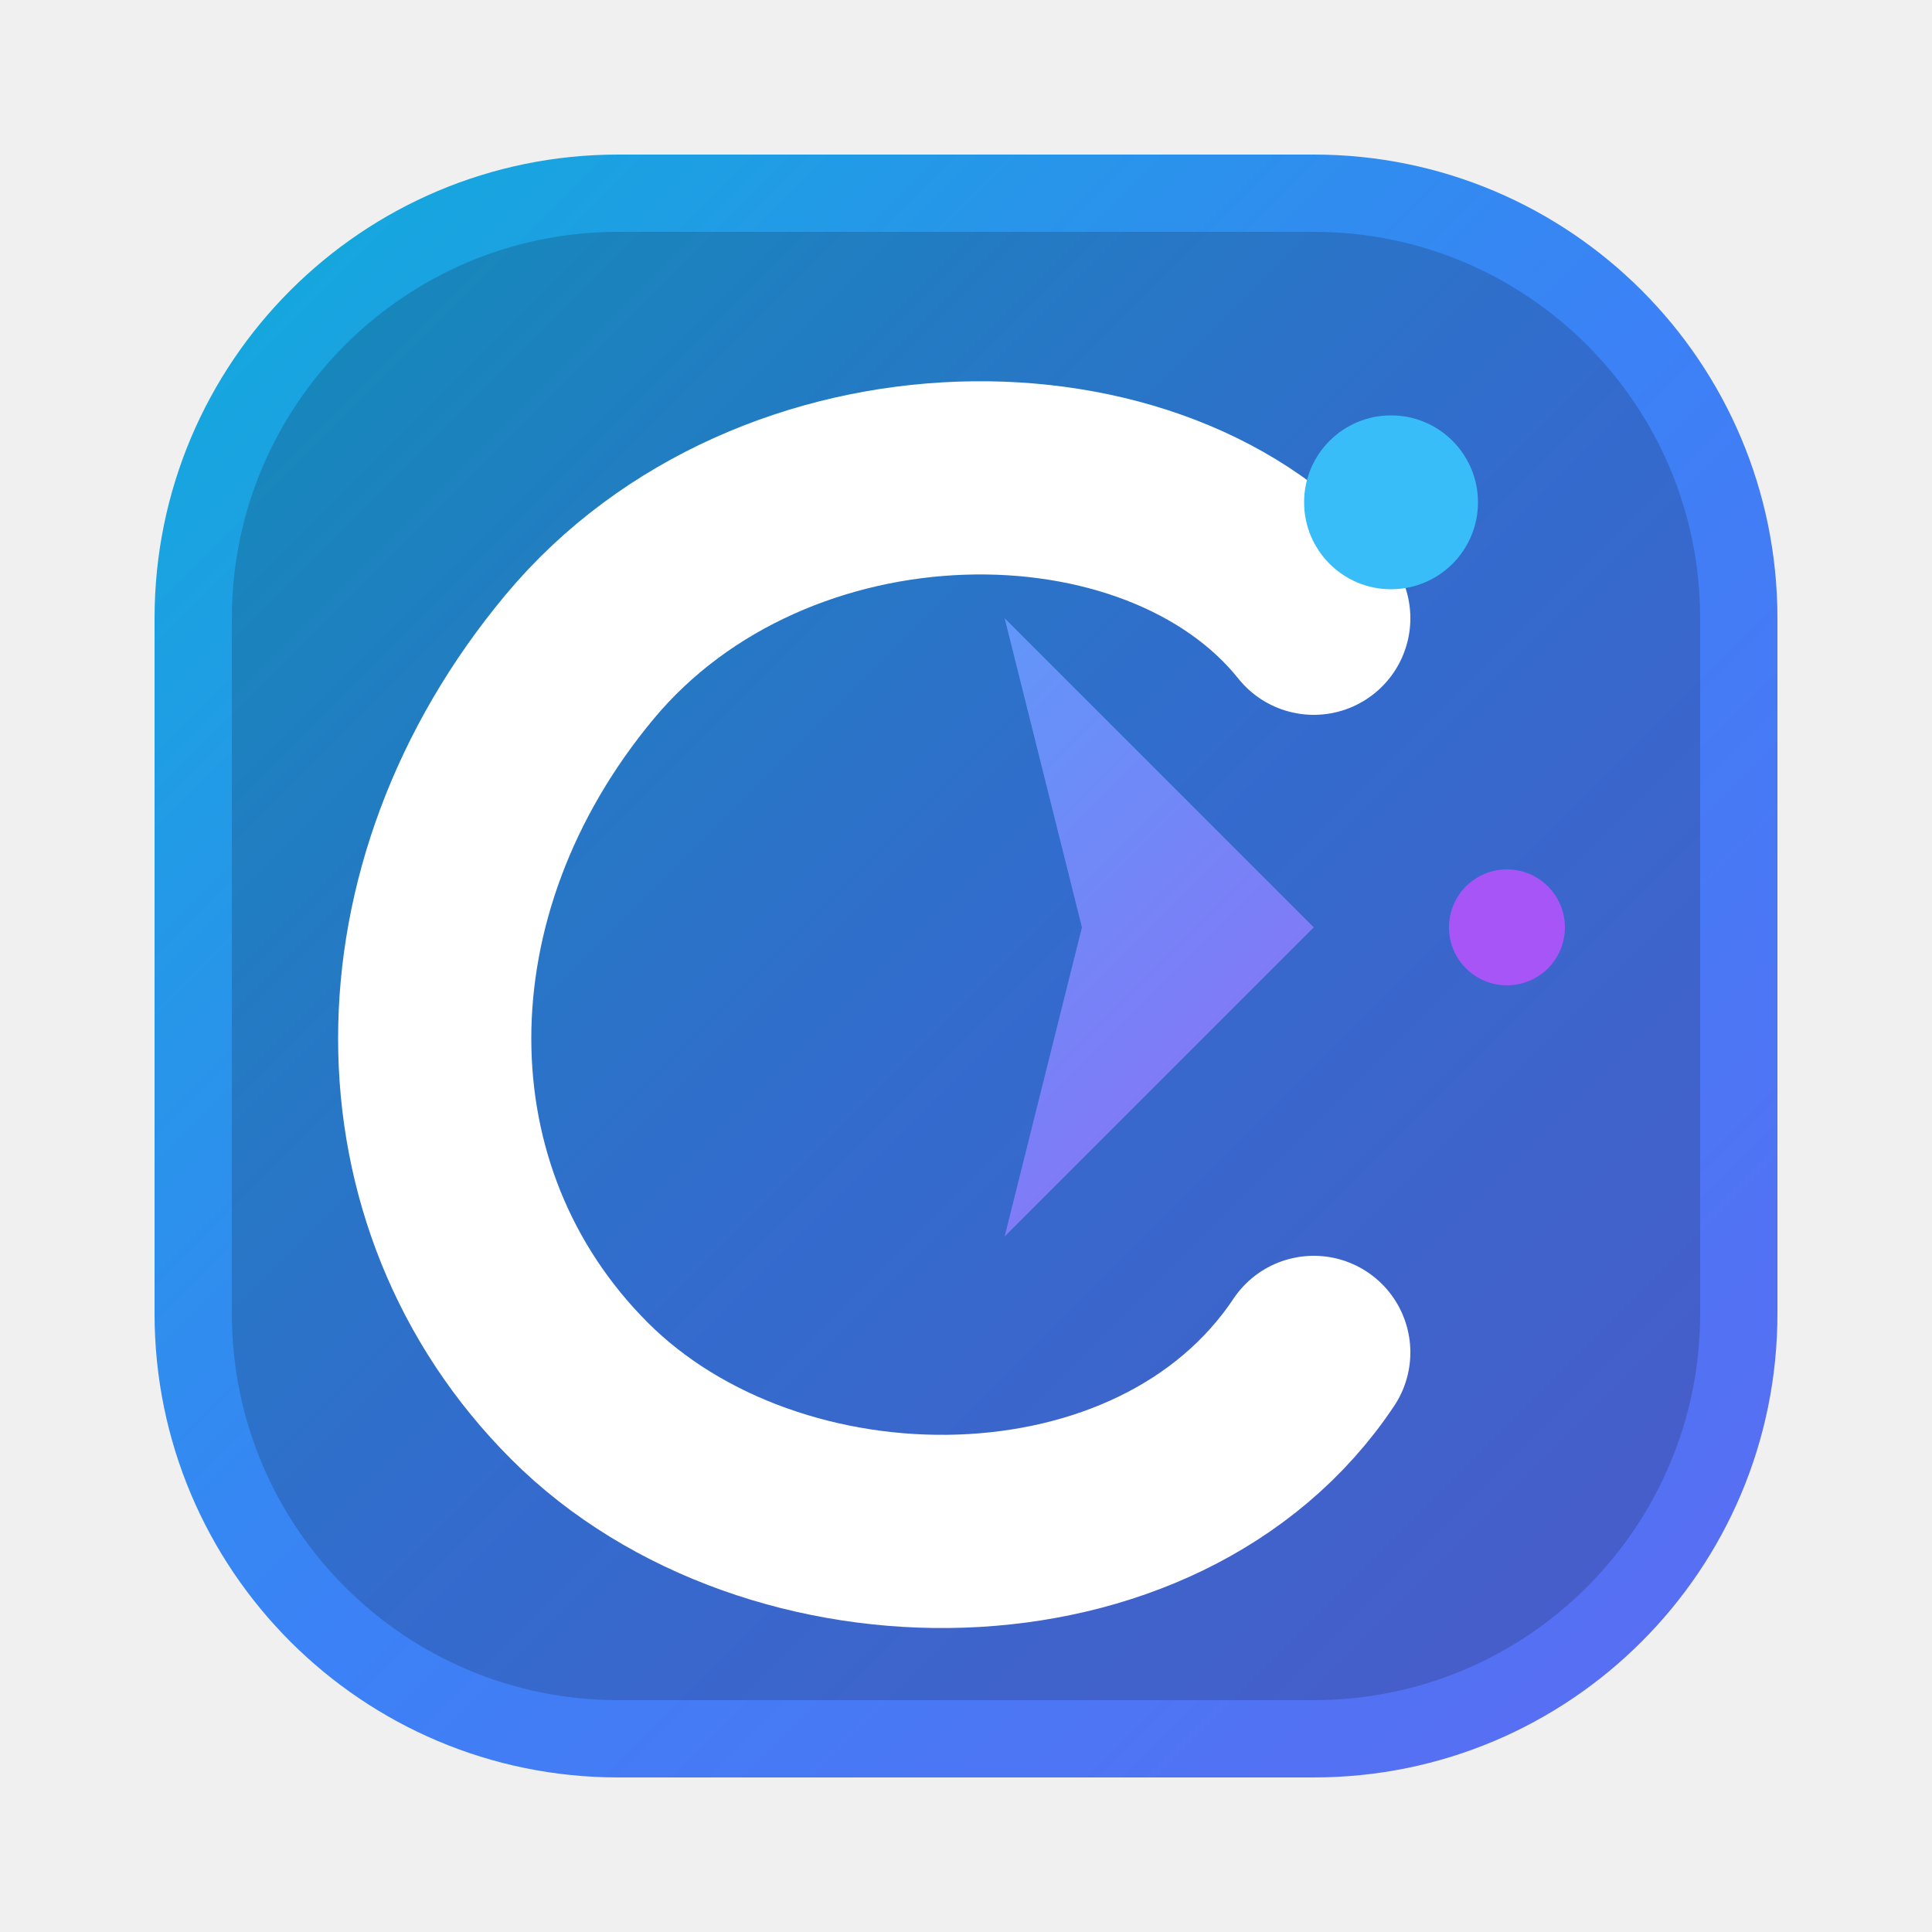
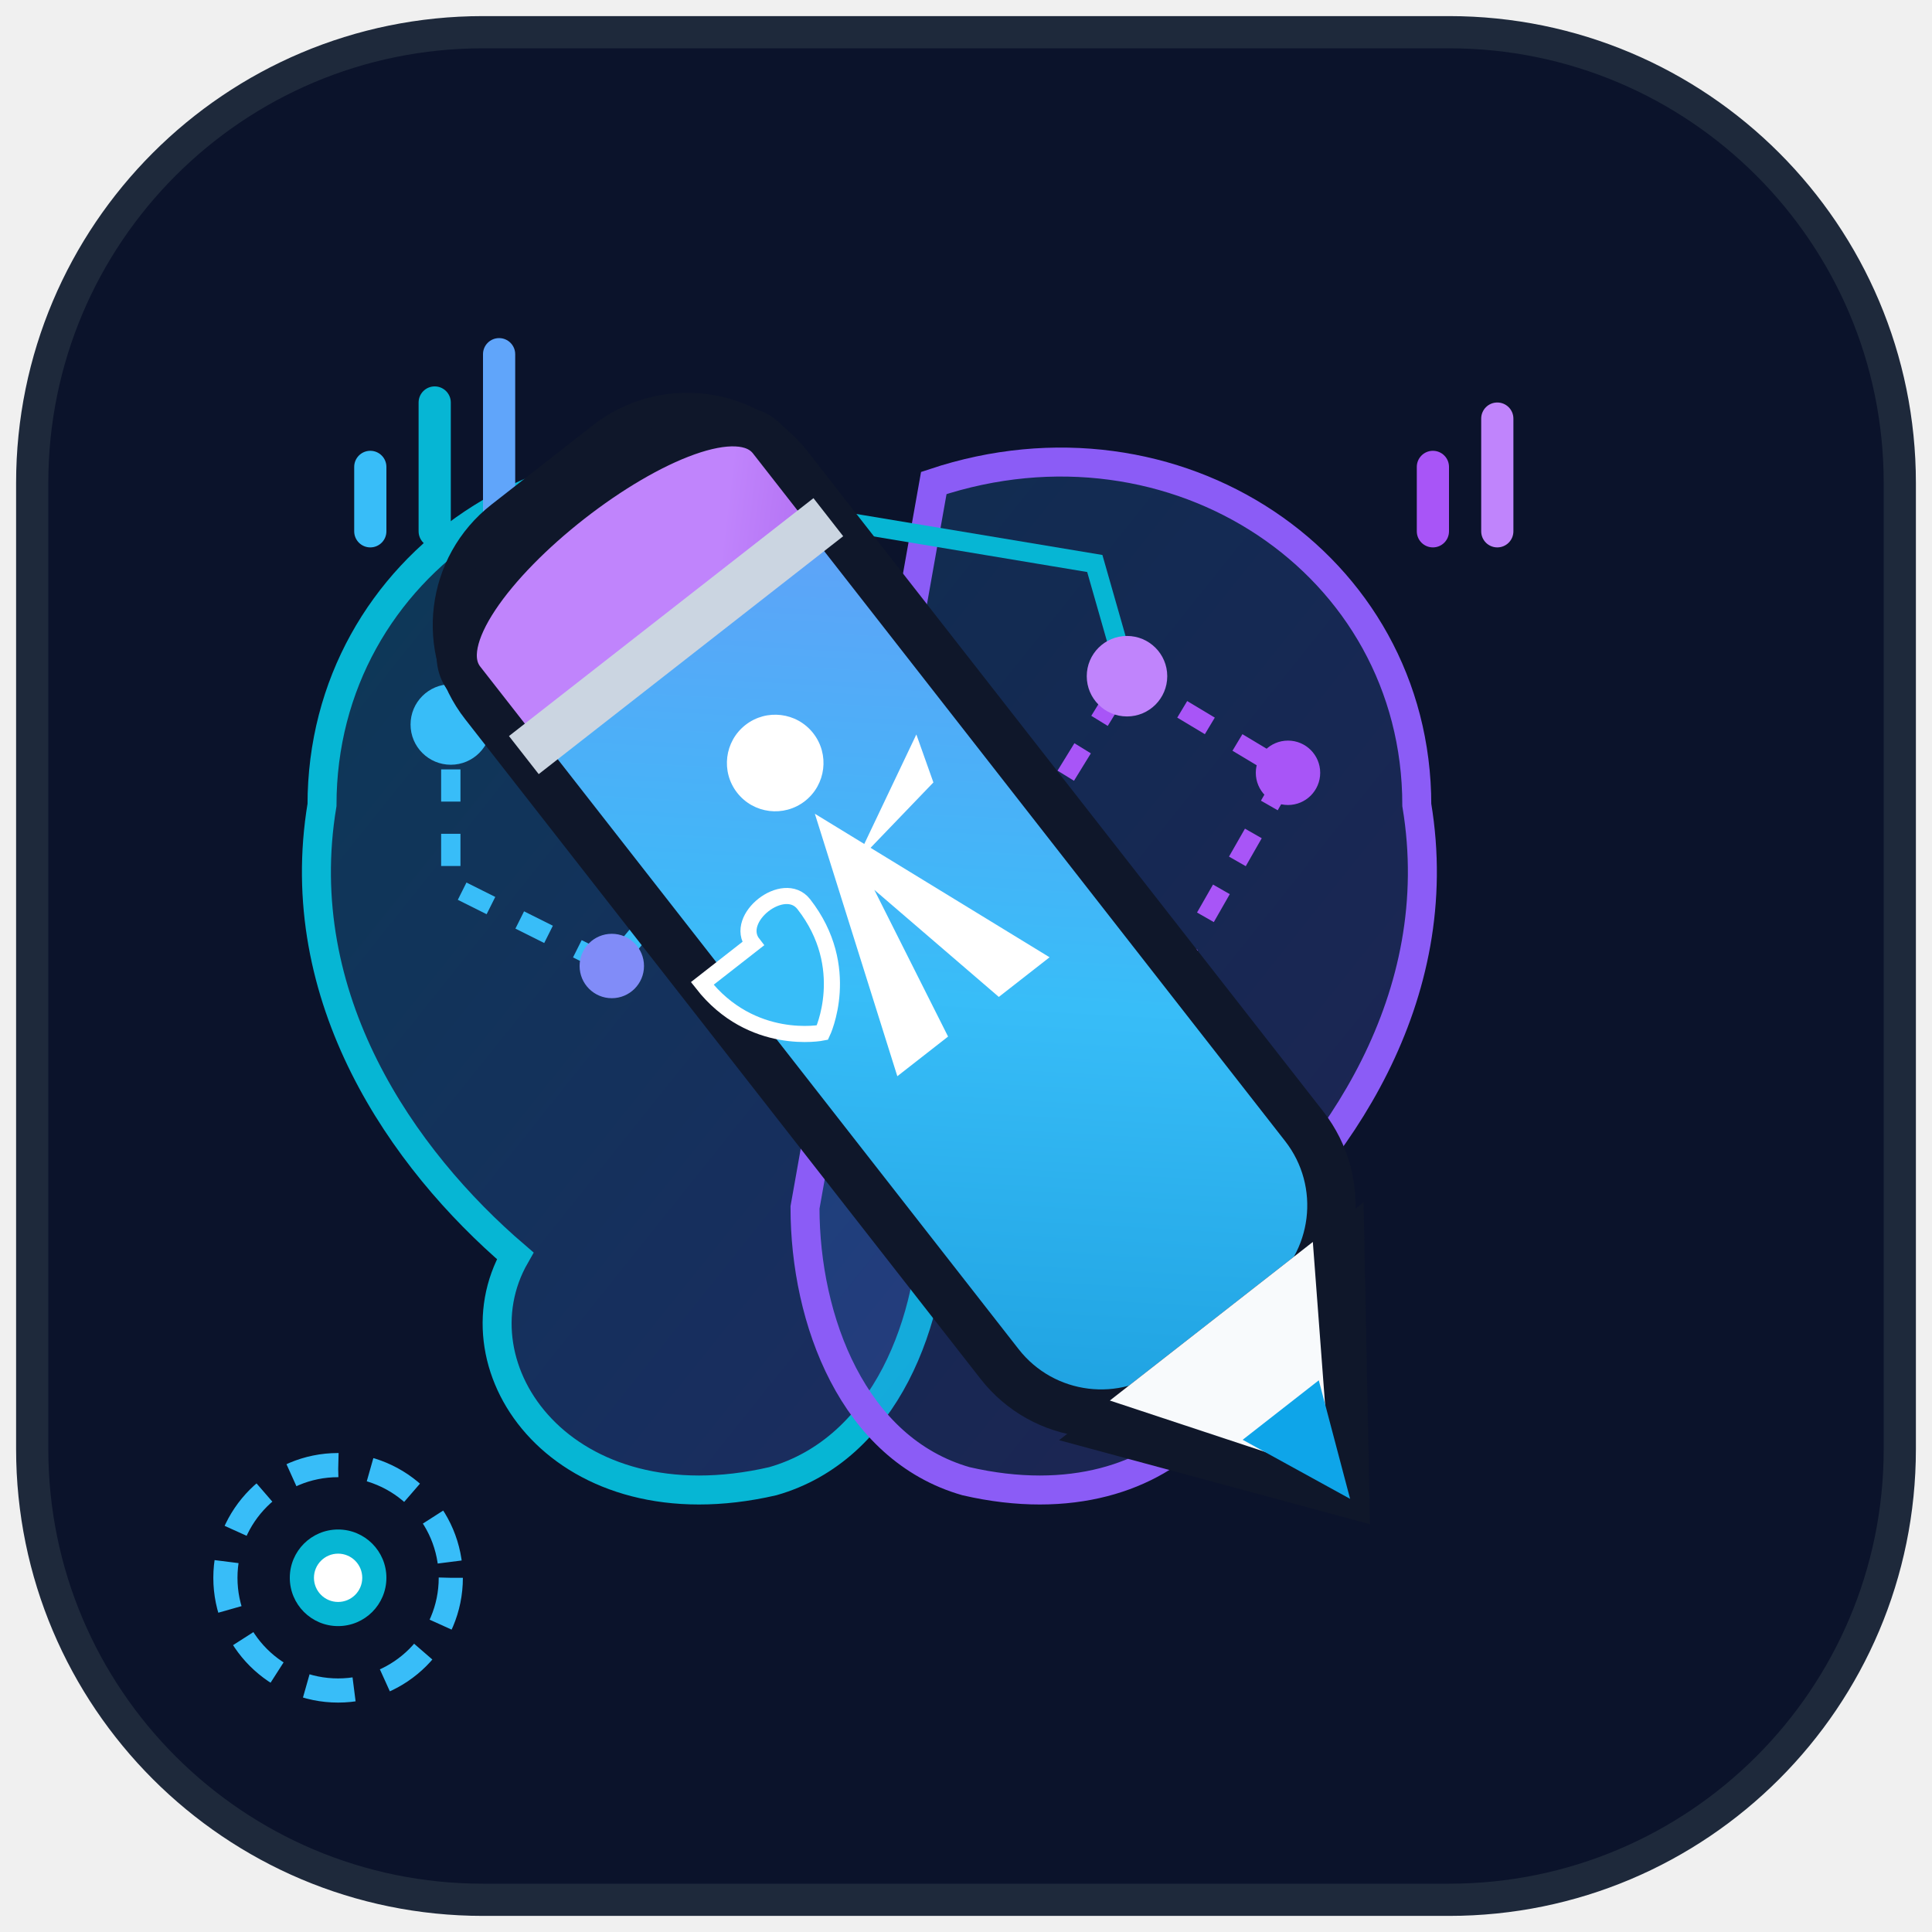
- <svg xmlns="http://www.w3.org/2000/svg" viewBox="0 0 100 100" fill="none">
+ <svg xmlns="http://www.w3.org/2000/svg" viewBox="0 0 120 120" fill="none">
  <defs>
-     <linearGradient id="logoGradPrimary" x1="0" y1="0" x2="100" y2="100" gradientUnits="userSpaceOnUse">
+     <linearGradient id="brainGrad" x1="10" y1="20" x2="110" y2="100" gradientUnits="userSpaceOnUse">
      <stop offset="0%" stop-color="#06B6D4" />
      <stop offset="50%" stop-color="#3B82F6" />
-       <stop offset="100%" stop-color="#6366F1" />
+       <stop offset="100%" stop-color="#8B5CF6" />
    </linearGradient>
-     <linearGradient id="logoGradSpark" x1="20" y1="20" x2="80" y2="80" gradientUnits="userSpaceOnUse">
-       <stop offset="0%" stop-color="#38BDF8" />
-       <stop offset="100%" stop-color="#A855F7" />
+     <linearGradient id="pencilGrad" x1="20" y1="100" x2="90" y2="20" gradientUnits="userSpaceOnUse">
+       <stop offset="0%" stop-color="#0284C7" />
+       <stop offset="50%" stop-color="#38BDF8" />
+       <stop offset="100%" stop-color="#818CF8" />
+     </linearGradient>
+     <linearGradient id="eraserGrad" x1="80" y1="15" x2="100" y2="35" gradientUnits="userSpaceOnUse">
+       <stop offset="0%" stop-color="#C084FC" />
+       <stop offset="100%" stop-color="#7E22CE" />
    </linearGradient>
  </defs>
-   <rect x="8" y="8" width="84" height="84" rx="24" fill="url(#logoGradPrimary)" />
-   <rect x="12" y="12" width="76" height="76" rx="20" fill="#0F172A" fill-opacity="0.2" />
-   <path d="M 68 32 C 60 22 40 22 30 34 C 20 46 20 62 30 72 C 40 82 60 82 68 70" stroke="white" stroke-width="10" stroke-linecap="round" />
-   <path d="M 52 32 L 68 48 L 52 64 L 56 48 Z" fill="url(#logoGradSpark)" />
-   <circle cx="72" cy="26" r="4.5" fill="#38BDF8" />
-   <circle cx="78" cy="48" r="3" fill="#A855F7" />
+   <rect x="2" y="2" width="116" height="116" rx="28" fill="#0B132B" stroke="#1E293B" stroke-width="2" />
+   <path d="M 50 30 C 35 25 20 35 20 50 C 18 62 25 72 32 78 C 28 85 35 95 48 92 C 55 90 58 82 58 75 Z" fill="url(#brainGrad)" fill-opacity="0.25" stroke="#06B6D4" stroke-width="1.8" />
+   <path d="M 58 30 C 73 25 88 35 88 50 C 90 62 83 72 76 78 C 80 85 73 95 60 92 C 53 90 50 82 50 75 Z" fill="url(#brainGrad)" fill-opacity="0.2" stroke="#8B5CF6" stroke-width="1.8" />
+   <path d="M 28 45 L 38 40 L 48 48 L 38 60 L 28 55 Z" stroke="#38BDF8" stroke-width="1.2" stroke-dasharray="2 2" fill="none" />
+   <path d="M 70 42 L 80 48 L 72 62 L 62 55 Z" stroke="#A855F7" stroke-width="1.2" stroke-dasharray="2 2" fill="none" />
+   <path d="M 38 40 L 50 32 L 68 35 L 70 42" stroke="#06B6D4" stroke-width="1.2" fill="none" />
+   <circle cx="28" cy="45" r="2.5" fill="#38BDF8" />
+   <circle cx="38" cy="40" r="2" fill="#06B6D4" />
+   <circle cx="48" cy="48" r="2.5" fill="#60A5FA" />
+   <circle cx="38" cy="60" r="2" fill="#818CF8" />
+   <circle cx="70" cy="42" r="2.5" fill="#C084FC" />
+   <circle cx="80" cy="48" r="2" fill="#A855F7" />
+   <circle cx="72" cy="62" r="2.5" fill="#E879F9" />
+   <circle cx="50" cy="32" r="2" fill="#38BDF8" />
+   <rect x="22" y="28" width="2" height="6" rx="1" fill="#38BDF8" />
+   <rect x="26" y="24" width="2" height="10" rx="1" fill="#06B6D4" />
+   <rect x="30" y="21" width="2" height="13" rx="1" fill="#60A5FA" />
+   <rect x="88" y="28" width="2" height="6" rx="1" fill="#A855F7" />
+   <rect x="92" y="25" width="2" height="9" rx="1" fill="#C084FC" />
+   <g transform="rotate(-38 58 60)">
+     <rect x="46" y="22" width="24" height="68" rx="8" fill="url(#pencilGrad)" stroke="#0F172A" stroke-width="3" />
+     <path d="M 46 28 C 46 22 70 22 70 28 L 70 34 L 46 34 Z" fill="url(#eraserGrad)" stroke="#0F172A" stroke-width="2.5" />
+     <line x1="46" y1="34" x2="70" y2="34" stroke="#CBD5E1" stroke-width="3" />
+     <circle cx="58" cy="44" r="3" fill="#FFFFFF" />
+     <path d="M 58 48 L 52 64 L 56 64 L 58 54 L 60 64 L 64 64 Z" fill="#FFFFFF" />
+     <path d="M 50 52 C 50 50 54 50 54 52 C 54 57 50 59 50 59 C 50 59 46 57 46 52 Z" fill="#38BDF8" stroke="#FFFFFF" stroke-width="1" />
+     <path d="M 58 52 L 66 48 L 65 51 Z" fill="#FFFFFF" />
+     <path d="M 46 88 L 58 104 L 70 88 Z" fill="#0F172A" />
+     <path d="M 50 88 L 58 100 L 66 88 Z" fill="#F8FAFC" />
+     <path d="M 55 95 L 58 102 L 61 95 Z" fill="#0EA5E9" />
+   </g>
+   <circle cx="21" cy="98" r="7" stroke="#38BDF8" stroke-width="1.5" stroke-dasharray="3 2" fill="none" />
+   <circle cx="21" cy="98" r="3" fill="#06B6D4" />
+   <circle cx="21" cy="98" r="1.5" fill="#FFFFFF" />
</svg>
